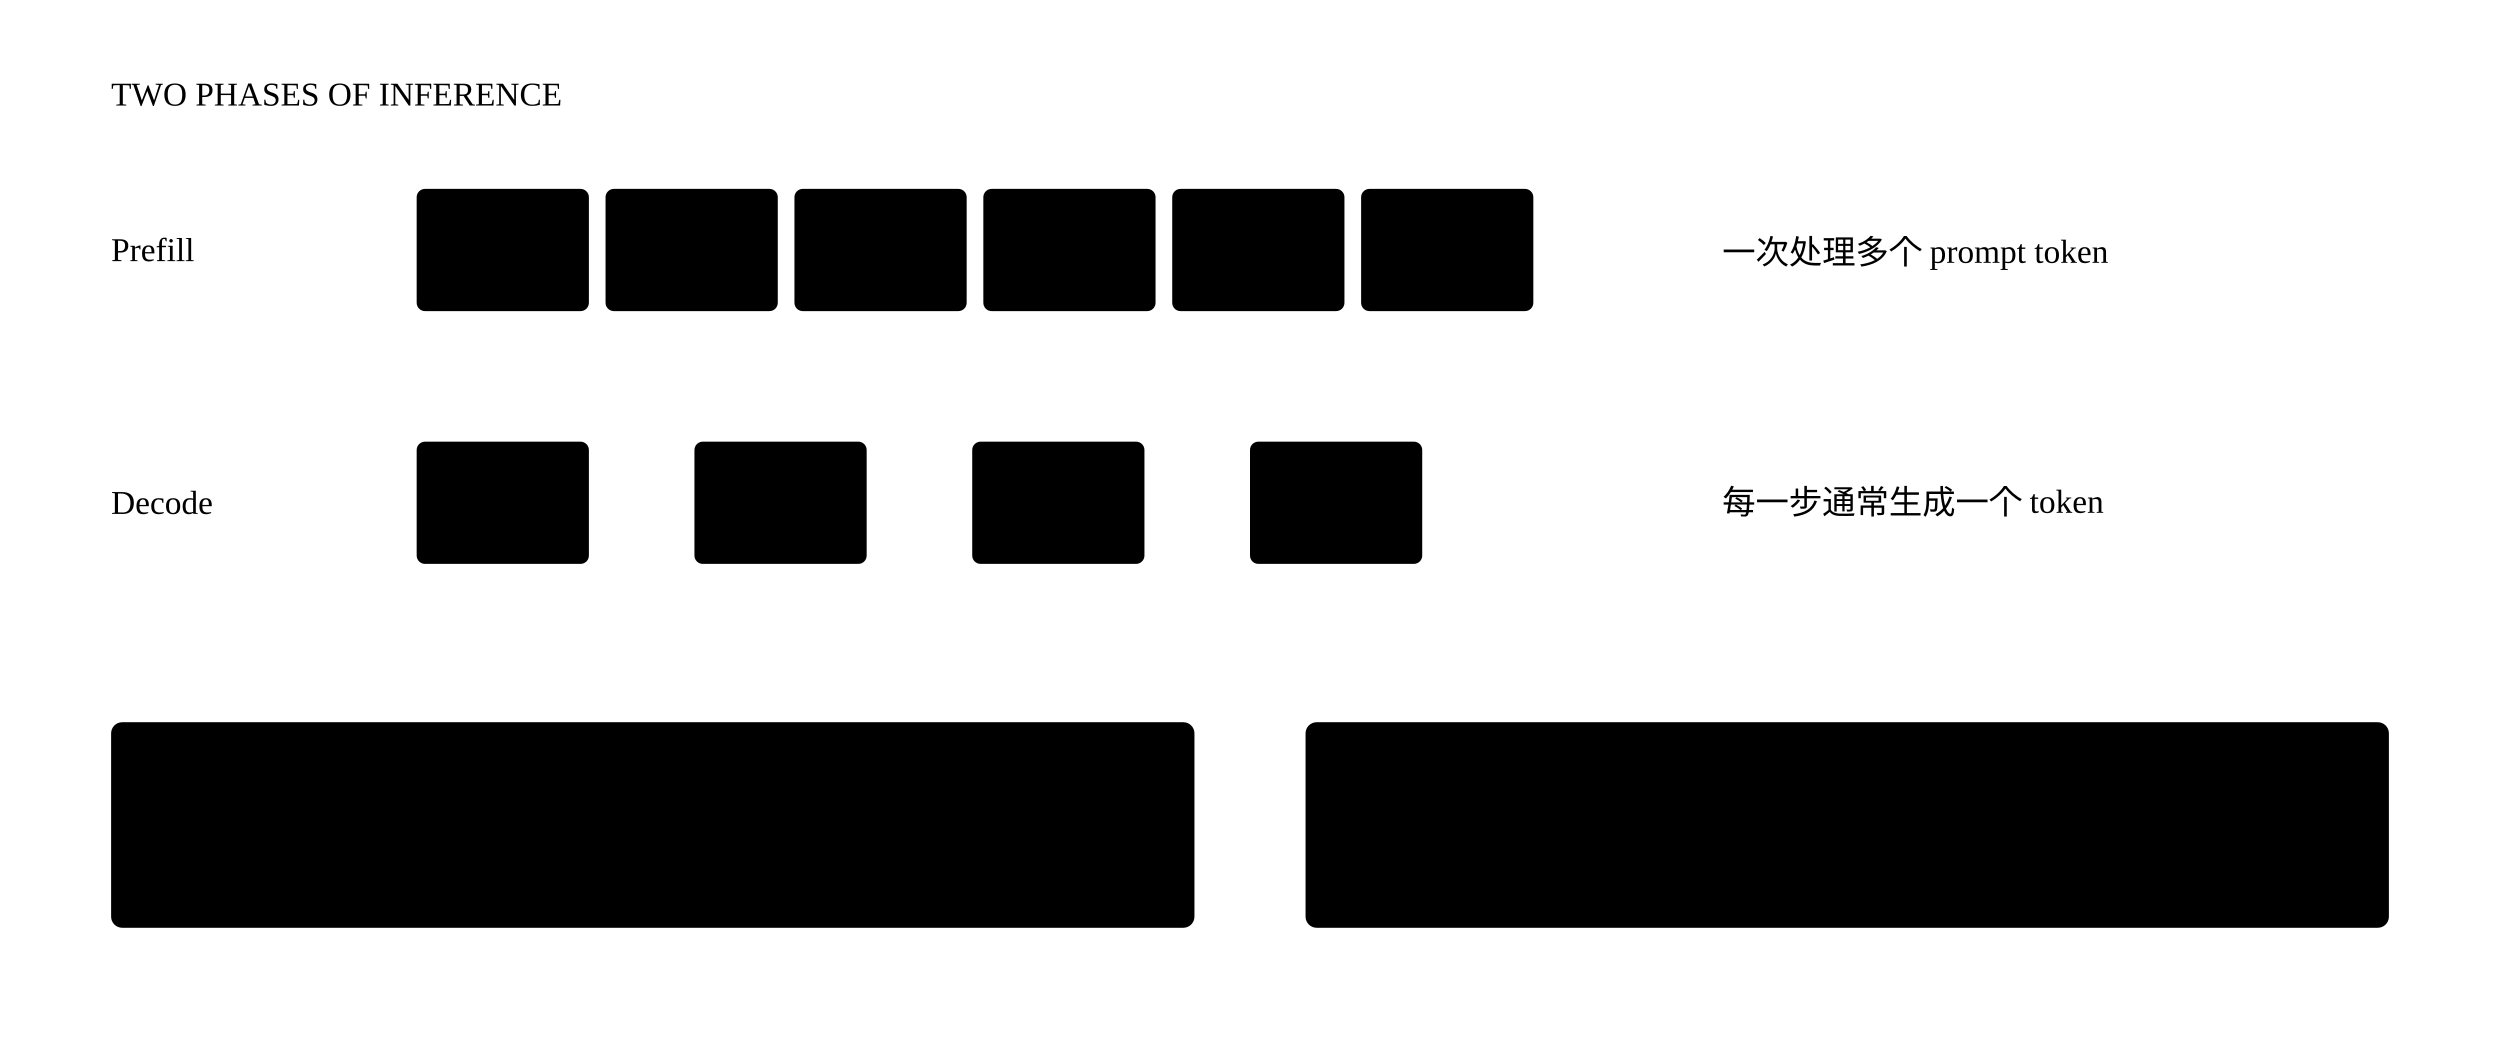
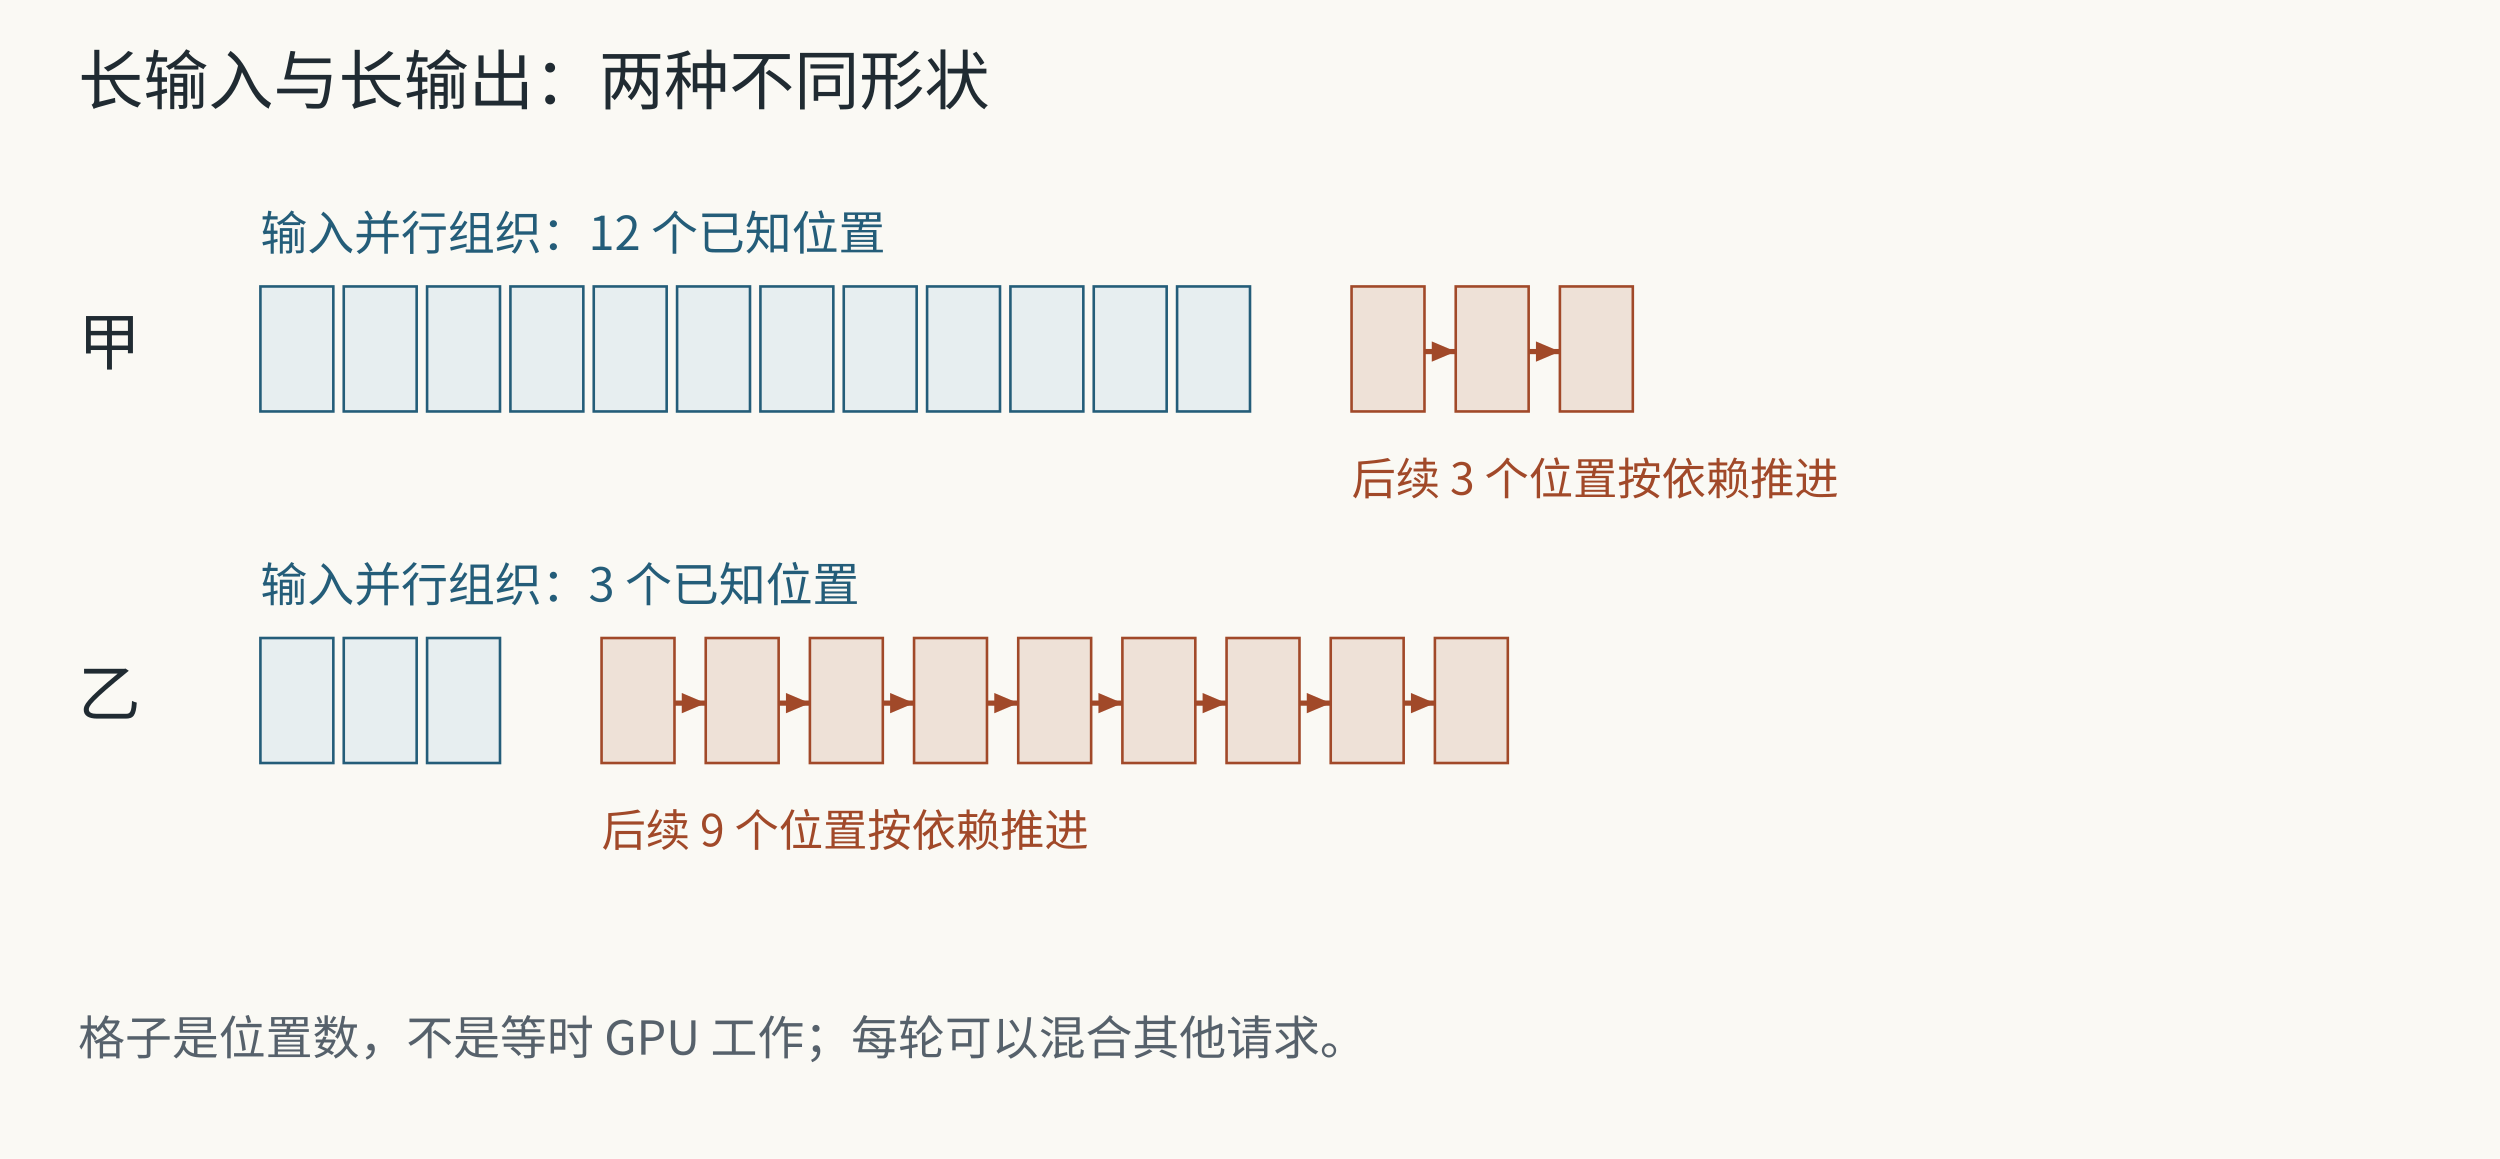
- <svg viewBox="0 0 900 380" role="img" aria-label="Prefill 批量处理提示词，Decode 逐步生成 token">
-   <text x="40" y="38" class="eyebrow">TWO PHASES OF INFERENCE</text>
-   <text x="40" y="94" class="label">Prefill</text>
-   <g class="tokens prompt">
-     <rect x="150" y="68" width="62" height="44" rx="3" />
-     <rect x="218" y="68" width="62" height="44" rx="3" />
-     <rect x="286" y="68" width="62" height="44" rx="3" />
-     <rect x="354" y="68" width="62" height="44" rx="3" />
-     <rect x="422" y="68" width="62" height="44" rx="3" />
-     <rect x="490" y="68" width="62" height="44" rx="3" />
+ <svg xmlns="http://www.w3.org/2000/svg" viewBox="0 0 960 445" role="img" aria-label="长输入与长输出：两种不同形状">
+   <rect width="960" height="445" fill="#faf9f4" />
+   <g font-family="Noto Sans CJK SC,system-ui,sans-serif">
+     <text x="30" y="40" font-size="25" fill="#202b32" text-anchor="start">长输入与长输出：两种不同形状</text>
+     <text x="30" y="140" font-size="24" fill="#202b32" text-anchor="start">甲</text>
+     <rect x="100" y="110" width="28" height="48" fill="#e7eef0" stroke="#245d79" />
+     <rect x="132" y="110" width="28" height="48" fill="#e7eef0" stroke="#245d79" />
+     <rect x="164" y="110" width="28" height="48" fill="#e7eef0" stroke="#245d79" />
+     <rect x="196" y="110" width="28" height="48" fill="#e7eef0" stroke="#245d79" />
+     <rect x="228" y="110" width="28" height="48" fill="#e7eef0" stroke="#245d79" />
+     <rect x="260" y="110" width="28" height="48" fill="#e7eef0" stroke="#245d79" />
+     <rect x="292" y="110" width="28" height="48" fill="#e7eef0" stroke="#245d79" />
+     <rect x="324" y="110" width="28" height="48" fill="#e7eef0" stroke="#245d79" />
+     <rect x="356" y="110" width="28" height="48" fill="#e7eef0" stroke="#245d79" />
+     <rect x="388" y="110" width="28" height="48" fill="#e7eef0" stroke="#245d79" />
+     <rect x="420" y="110" width="28" height="48" fill="#e7eef0" stroke="#245d79" />
+     <rect x="452" y="110" width="28" height="48" fill="#e7eef0" stroke="#245d79" />
+     <text x="100" y="96" font-size="18" fill="#245d79" text-anchor="start">输入并行组织：12 个已知位置</text>
+     <rect x="519" y="110" width="28" height="48" fill="#eee1d7" stroke="#a14929" />
+     <rect x="559" y="110" width="28" height="48" fill="#eee1d7" stroke="#a14929" />
+     <path d="M547 135 L559 135" stroke="#a14929" stroke-width="2" fill="none" />
+     <polygon points="559.0,135.0 549.8,138.9 549.8,131.1" fill="#a14929" />
+     <rect x="599" y="110" width="28" height="48" fill="#eee1d7" stroke="#a14929" />
+     <path d="M587 135 L599 135" stroke="#a14929" stroke-width="2" fill="none" />
+     <polygon points="599.0,135.0 589.8,138.9 589.8,131.1" fill="#a14929" />
+     <text x="519" y="190" font-size="17" fill="#a14929" text-anchor="start">后续 3 个位置按依赖推进</text>
+     <text x="30" y="275" font-size="24" fill="#202b32" text-anchor="start">乙</text>
+     <rect x="100" y="245" width="28" height="48" fill="#e7eef0" stroke="#245d79" />
+     <rect x="132" y="245" width="28" height="48" fill="#e7eef0" stroke="#245d79" />
+     <rect x="164" y="245" width="28" height="48" fill="#e7eef0" stroke="#245d79" />
+     <text x="100" y="231" font-size="18" fill="#245d79" text-anchor="start">输入并行组织：3 个已知位置</text>
+     <rect x="231" y="245" width="28" height="48" fill="#eee1d7" stroke="#a14929" />
+     <rect x="271" y="245" width="28" height="48" fill="#eee1d7" stroke="#a14929" />
+     <path d="M259 270 L271 270" stroke="#a14929" stroke-width="2" fill="none" />
+     <polygon points="271.0,270.0 261.8,273.9 261.8,266.1" fill="#a14929" />
+     <rect x="311" y="245" width="28" height="48" fill="#eee1d7" stroke="#a14929" />
+     <path d="M299 270 L311 270" stroke="#a14929" stroke-width="2" fill="none" />
+     <polygon points="311.0,270.0 301.8,273.9 301.8,266.1" fill="#a14929" />
+     <rect x="351" y="245" width="28" height="48" fill="#eee1d7" stroke="#a14929" />
+     <path d="M339 270 L351 270" stroke="#a14929" stroke-width="2" fill="none" />
+     <polygon points="351.0,270.0 341.8,273.9 341.8,266.1" fill="#a14929" />
+     <rect x="391" y="245" width="28" height="48" fill="#eee1d7" stroke="#a14929" />
+     <path d="M379 270 L391 270" stroke="#a14929" stroke-width="2" fill="none" />
+     <polygon points="391.0,270.0 381.8,273.9 381.8,266.1" fill="#a14929" />
+     <rect x="431" y="245" width="28" height="48" fill="#eee1d7" stroke="#a14929" />
+     <path d="M419 270 L431 270" stroke="#a14929" stroke-width="2" fill="none" />
+     <polygon points="431.0,270.0 421.8,273.9 421.8,266.1" fill="#a14929" />
+     <rect x="471" y="245" width="28" height="48" fill="#eee1d7" stroke="#a14929" />
+     <path d="M459 270 L471 270" stroke="#a14929" stroke-width="2" fill="none" />
+     <polygon points="471.0,270.0 461.8,273.9 461.8,266.1" fill="#a14929" />
+     <rect x="511" y="245" width="28" height="48" fill="#eee1d7" stroke="#a14929" />
+     <path d="M499 270 L511 270" stroke="#a14929" stroke-width="2" fill="none" />
+     <polygon points="511.0,270.0 501.8,273.9 501.8,266.1" fill="#a14929" />
+     <rect x="551" y="245" width="28" height="48" fill="#eee1d7" stroke="#a14929" />
+     <path d="M539 270 L551 270" stroke="#a14929" stroke-width="2" fill="none" />
+     <polygon points="551.0,270.0 541.8,273.9 541.8,266.1" fill="#a14929" />
+     <text x="231" y="325" font-size="17" fill="#a14929" text-anchor="start">后续 9 个位置按依赖推进</text>
+     <text x="30" y="405" font-size="18" fill="#56616b" text-anchor="start">格子是位置数，不是等时 GPU 工作；每轮可以混合其他请求。</text>
  </g>
-   <text x="620" y="95" class="small">一次处理多个 prompt token</text>
-   <text x="40" y="185" class="label">Decode</text>
-   <g class="tokens output">
-     <rect x="150" y="159" width="62" height="44" rx="3" />
-     <rect x="250" y="159" width="62" height="44" rx="3" />
-     <rect x="350" y="159" width="62" height="44" rx="3" />
-     <rect x="450" y="159" width="62" height="44" rx="3" />
-   </g>
-   <g class="flow">
-     <path d="M212 181H243" />
-     <path d="M312 181H343" />
-     <path d="M412 181H443" />
-   </g>
-   <text x="620" y="185" class="small">每一步通常生成一个 token</text>
-   <g class="box soft">
-     <rect x="40" y="260" width="390" height="74" rx="4" />
-     <rect x="470" y="260" width="390" height="74" rx="4" />
-   </g>
-   <text x="65" y="291" class="label">Prefill：更容易吃满算力</text>
-   <text x="65" y="315" class="small">影响 TTFT</text>
-   <text x="495" y="291" class="label">Decode：反复读权重与 KV</text>
-   <text x="495" y="315" class="small">影响 TPOT / ITL</text>
</svg>
